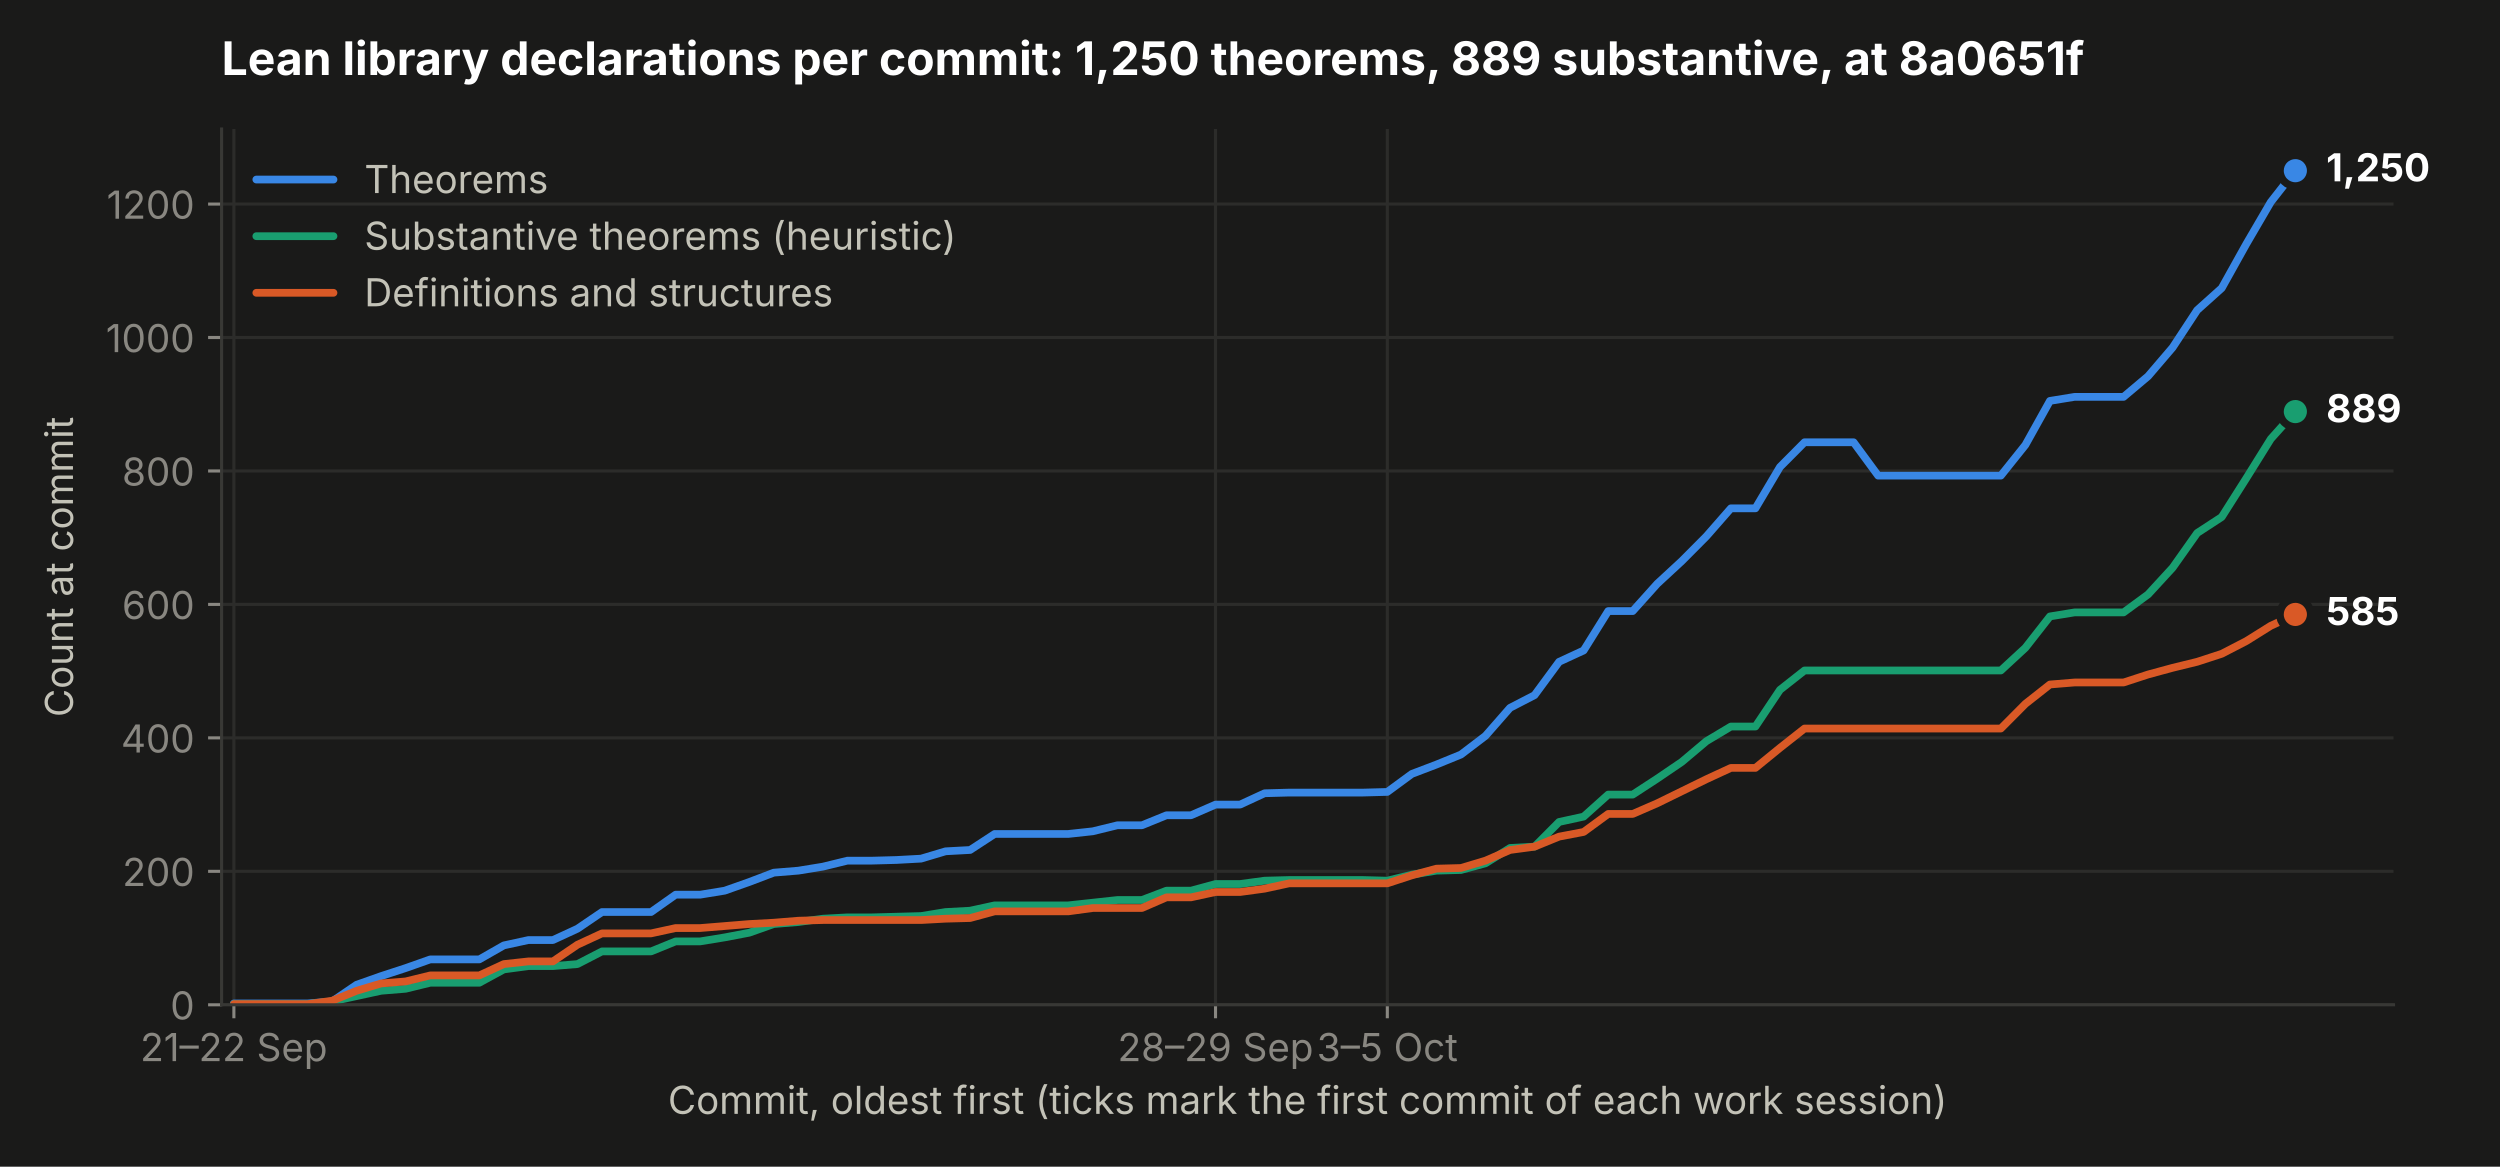
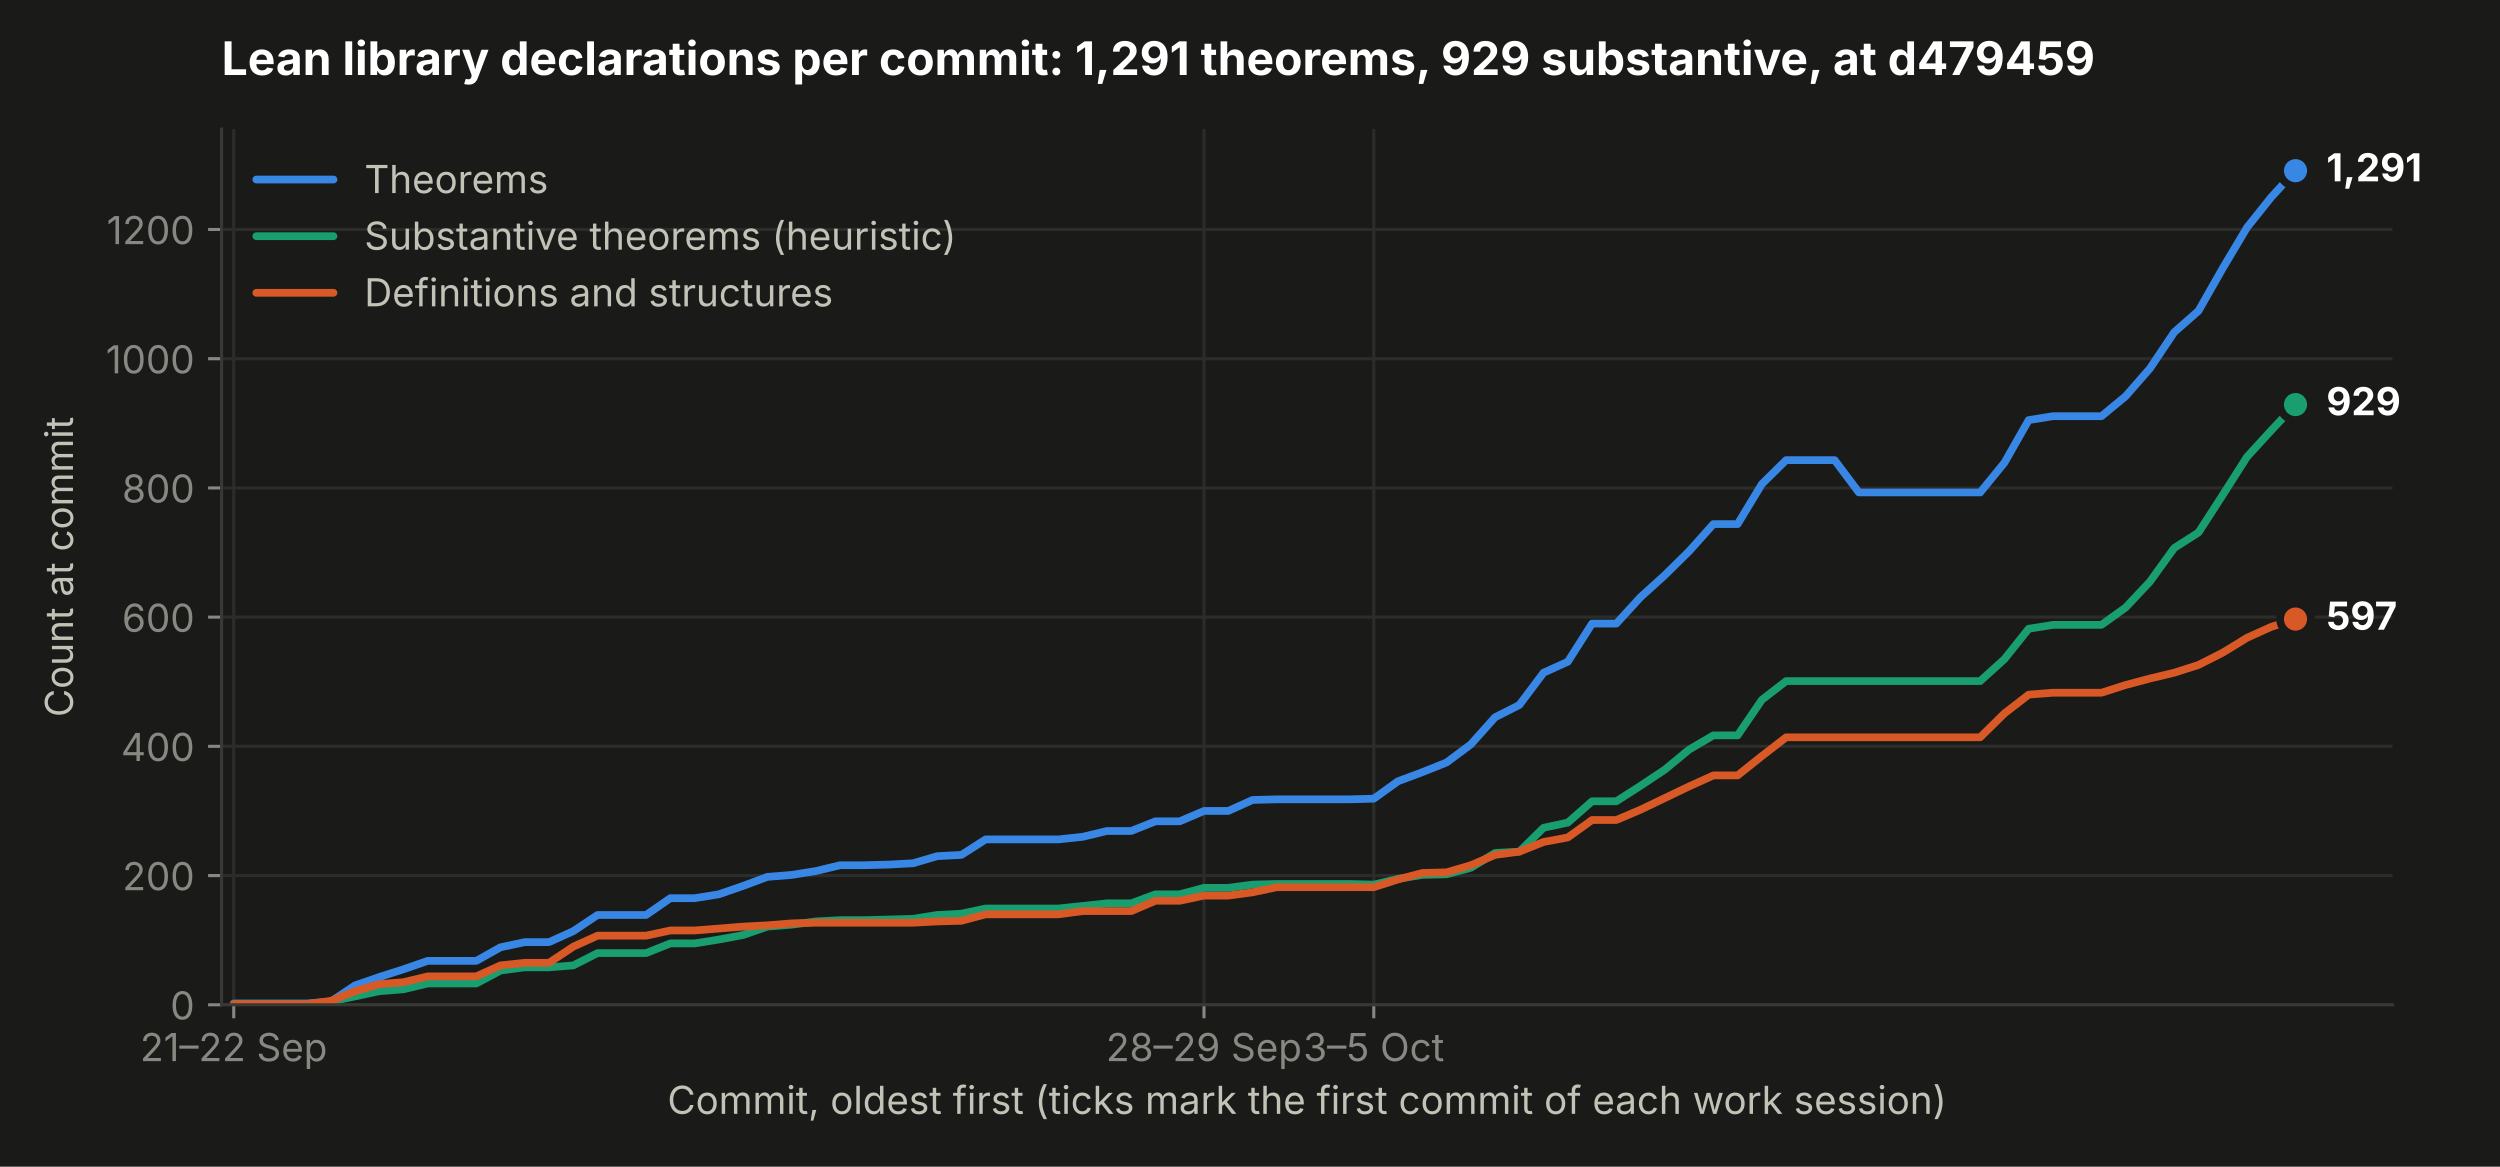
<svg xmlns="http://www.w3.org/2000/svg" xmlns:xlink="http://www.w3.org/1999/xlink" width="648pt" height="302.4pt" viewBox="0 0 648 302.4" version="1.1">
  <defs>
    <style type="text/css">*{stroke-linejoin: round; stroke-linecap: butt}</style>
  </defs>
  <g id="figure_1">
    <g id="patch_1">
      <path d="M 0 302.4 L 648 302.4 L 648 0 L 0 0 z " style="fill: #1a1a19" />
    </g>
    <g id="axes_1">
      <g id="patch_2">
-         <path d="M 57.44 260.44 L 620.398 260.44 L 620.398 33.44 L 57.44 33.44 z " style="fill: #1a1a19" />
+         <path d="M 57.44 260.44 L 620.145 260.44 L 620.145 33.44 L 57.44 33.44 z " style="fill: #1a1a19" />
      </g>
      <g id="matplotlib.axis_1">
        <g id="xtick_1">
          <g id="line2d_1">
-             <path d="M 60.621 260.44 L 60.621 33.44 " clip-path="url(#p4c5a0a3a74)" style="fill: none; stroke: #2c2c2a; stroke-width: 0.8; stroke-linecap: square" />
+             <path d="M 60.584 260.44 L 60.584 33.44 " clip-path="url(#pd9c392157a)" style="fill: none; stroke: #2c2c2a; stroke-width: 0.8; stroke-linecap: square" />
          </g>
          <g id="line2d_2">
            <defs>
              <path id="m02e6627c96" d="M 0 0 L 0 3.5 " style="stroke: #898781; stroke-width: 0.8" />
            </defs>
            <g>
-               <use xlink:href="#m02e6627c96" x="60.621" y="260.44" style="fill: #898781; stroke: #898781; stroke-width: 0.8" />
+               <use xlink:href="#m02e6627c96" x="60.584" y="260.44" style="fill: #898781; stroke: #898781; stroke-width: 0.8" />
            </g>
          </g>
          <g id="text_1">
-             <text style="font-size: 10px; font-family: 'Inter', 'Helvetica Neue', 'Arial', 'DejaVu Sans', sans-serif; text-anchor: middle; fill: #898781" x="60.621" y="275.038" transform="rotate(-0 60.62056 275.0384)">21–22 Sep</text>
+             <text style="font-size: 10px; font-family: 'Inter', 'Helvetica Neue', 'Arial', 'DejaVu Sans', sans-serif; text-anchor: middle; fill: #898781" x="60.584" y="275.038" transform="rotate(-0 60.5836 275.0384)">21–22 Sep</text>
          </g>
        </g>
        <g id="xtick_2">
          <g id="line2d_3">
-             <path d="M 315.065 260.44 L 315.065 33.44 " clip-path="url(#p4c5a0a3a74)" style="fill: none; stroke: #2c2c2a; stroke-width: 0.8; stroke-linecap: square" />
+             <path d="M 312.072 260.44 L 312.072 33.44 " clip-path="url(#pd9c392157a)" style="fill: none; stroke: #2c2c2a; stroke-width: 0.8; stroke-linecap: square" />
          </g>
          <g id="line2d_4">
            <g>
-               <use xlink:href="#m02e6627c96" x="315.065" y="260.44" style="fill: #898781; stroke: #898781; stroke-width: 0.8" />
+               <use xlink:href="#m02e6627c96" x="312.072" y="260.44" style="fill: #898781; stroke: #898781; stroke-width: 0.8" />
            </g>
          </g>
          <g id="text_2">
-             <text style="font-size: 10px; font-family: 'Inter', 'Helvetica Neue', 'Arial', 'DejaVu Sans', sans-serif; text-anchor: middle; fill: #898781" x="315.065" y="275.038" transform="rotate(-0 315.065 275.0384)">28–29 Sep</text>
+             <text style="font-size: 10px; font-family: 'Inter', 'Helvetica Neue', 'Arial', 'DejaVu Sans', sans-serif; text-anchor: middle; fill: #898781" x="312.072" y="275.038" transform="rotate(-0 312.0717 275.0384)">28–29 Sep</text>
          </g>
        </g>
        <g id="xtick_3">
          <g id="line2d_5">
-             <path d="M 359.593 260.44 L 359.593 33.44 " clip-path="url(#p4c5a0a3a74)" style="fill: none; stroke: #2c2c2a; stroke-width: 0.8; stroke-linecap: square" />
+             <path d="M 356.082 260.44 L 356.082 33.44 " clip-path="url(#pd9c392157a)" style="fill: none; stroke: #2c2c2a; stroke-width: 0.8; stroke-linecap: square" />
          </g>
          <g id="line2d_6">
            <g>
-               <use xlink:href="#m02e6627c96" x="359.593" y="260.44" style="fill: #898781; stroke: #898781; stroke-width: 0.8" />
+               <use xlink:href="#m02e6627c96" x="356.082" y="260.44" style="fill: #898781; stroke: #898781; stroke-width: 0.8" />
            </g>
          </g>
          <g id="text_3">
-             <text style="font-size: 10px; font-family: 'Inter', 'Helvetica Neue', 'Arial', 'DejaVu Sans', sans-serif; text-anchor: middle; fill: #898781" x="359.593" y="275.038" transform="rotate(-0 359.5928 275.0384)">3–5 Oct</text>
+             <text style="font-size: 10px; font-family: 'Inter', 'Helvetica Neue', 'Arial', 'DejaVu Sans', sans-serif; text-anchor: middle; fill: #898781" x="356.082" y="275.038" transform="rotate(-0 356.0822 275.0384)">3–5 Oct</text>
          </g>
        </g>
        <g id="text_4">
-           <text style="font-size: 10px; font-family: 'Inter', 'Helvetica Neue', 'Arial', 'DejaVu Sans', sans-serif; text-anchor: middle; fill: #c3c2b7" x="338.919" y="288.717" transform="rotate(-0 338.9192 288.7166)">Commit, oldest first (ticks mark the first commit of each work session)</text>
+           <text style="font-size: 10px; font-family: 'Inter', 'Helvetica Neue', 'Arial', 'DejaVu Sans', sans-serif; text-anchor: middle; fill: #c3c2b7" x="338.792" y="288.717" transform="rotate(-0 338.7923 288.7166)">Commit, oldest first (ticks mark the first commit of each work session)</text>
        </g>
      </g>
      <g id="matplotlib.axis_2">
        <g id="ytick_1">
          <g id="line2d_7">
-             <path d="M 57.44 260.44 L 620.398 260.44 " clip-path="url(#p4c5a0a3a74)" style="fill: none; stroke: #2c2c2a; stroke-width: 0.8; stroke-linecap: square" />
+             <path d="M 57.44 260.44 L 620.145 260.44 " clip-path="url(#pd9c392157a)" style="fill: none; stroke: #2c2c2a; stroke-width: 0.8; stroke-linecap: square" />
          </g>
          <g id="line2d_8">
            <defs>
              <path id="mba09e6026b" d="M 0 0 L -3.5 0 " style="stroke: #898781; stroke-width: 0.8" />
            </defs>
            <g>
              <use xlink:href="#mba09e6026b" x="57.44" y="260.44" style="fill: #898781; stroke: #898781; stroke-width: 0.8" />
            </g>
          </g>
          <g id="text_5">
            <text style="font-size: 10px; font-family: 'Inter', 'Helvetica Neue', 'Arial', 'DejaVu Sans', sans-serif; text-anchor: end; fill: #898781" x="50.44" y="264.239" transform="rotate(-0 50.44 264.2392)">0</text>
          </g>
        </g>
        <g id="ytick_2">
          <g id="line2d_9">
-             <path d="M 57.44 225.848 L 620.398 225.848 " clip-path="url(#p4c5a0a3a74)" style="fill: none; stroke: #2c2c2a; stroke-width: 0.8; stroke-linecap: square" />
+             <path d="M 57.44 226.947 L 620.145 226.947 " clip-path="url(#pd9c392157a)" style="fill: none; stroke: #2c2c2a; stroke-width: 0.8; stroke-linecap: square" />
          </g>
          <g id="line2d_10">
            <g>
-               <use xlink:href="#mba09e6026b" x="57.44" y="225.848" style="fill: #898781; stroke: #898781; stroke-width: 0.8" />
+               <use xlink:href="#mba09e6026b" x="57.44" y="226.947" style="fill: #898781; stroke: #898781; stroke-width: 0.8" />
            </g>
          </g>
          <g id="text_6">
-             <text style="font-size: 10px; font-family: 'Inter', 'Helvetica Neue', 'Arial', 'DejaVu Sans', sans-serif; text-anchor: end; fill: #898781" x="50.44" y="229.647" transform="rotate(-0 50.44 229.6474)">200</text>
+             <text style="font-size: 10px; font-family: 'Inter', 'Helvetica Neue', 'Arial', 'DejaVu Sans', sans-serif; text-anchor: end; fill: #898781" x="50.44" y="230.746" transform="rotate(-0 50.44 230.746)">200</text>
          </g>
        </g>
        <g id="ytick_3">
          <g id="line2d_11">
-             <path d="M 57.44 191.256 L 620.398 191.256 " clip-path="url(#p4c5a0a3a74)" style="fill: none; stroke: #2c2c2a; stroke-width: 0.8; stroke-linecap: square" />
+             <path d="M 57.44 193.454 L 620.145 193.454 " clip-path="url(#pd9c392157a)" style="fill: none; stroke: #2c2c2a; stroke-width: 0.8; stroke-linecap: square" />
          </g>
          <g id="line2d_12">
            <g>
-               <use xlink:href="#mba09e6026b" x="57.44" y="191.256" style="fill: #898781; stroke: #898781; stroke-width: 0.8" />
+               <use xlink:href="#mba09e6026b" x="57.44" y="193.454" style="fill: #898781; stroke: #898781; stroke-width: 0.8" />
            </g>
          </g>
          <g id="text_7">
-             <text style="font-size: 10px; font-family: 'Inter', 'Helvetica Neue', 'Arial', 'DejaVu Sans', sans-serif; text-anchor: end; fill: #898781" x="50.44" y="195.056" transform="rotate(-0 50.44 195.0556)">400</text>
+             <text style="font-size: 10px; font-family: 'Inter', 'Helvetica Neue', 'Arial', 'DejaVu Sans', sans-serif; text-anchor: end; fill: #898781" x="50.44" y="197.253" transform="rotate(-0 50.44 197.2529)">400</text>
          </g>
        </g>
        <g id="ytick_4">
          <g id="line2d_13">
-             <path d="M 57.44 156.665 L 620.398 156.665 " clip-path="url(#p4c5a0a3a74)" style="fill: none; stroke: #2c2c2a; stroke-width: 0.8; stroke-linecap: square" />
+             <path d="M 57.44 159.96 L 620.145 159.96 " clip-path="url(#pd9c392157a)" style="fill: none; stroke: #2c2c2a; stroke-width: 0.8; stroke-linecap: square" />
          </g>
          <g id="line2d_14">
            <g>
-               <use xlink:href="#mba09e6026b" x="57.44" y="156.665" style="fill: #898781; stroke: #898781; stroke-width: 0.8" />
+               <use xlink:href="#mba09e6026b" x="57.44" y="159.96" style="fill: #898781; stroke: #898781; stroke-width: 0.8" />
            </g>
          </g>
          <g id="text_8">
-             <text style="font-size: 10px; font-family: 'Inter', 'Helvetica Neue', 'Arial', 'DejaVu Sans', sans-serif; text-anchor: end; fill: #898781" x="50.44" y="160.464" transform="rotate(-0 50.44 160.4638)">600</text>
+             <text style="font-size: 10px; font-family: 'Inter', 'Helvetica Neue', 'Arial', 'DejaVu Sans', sans-serif; text-anchor: end; fill: #898781" x="50.44" y="163.76" transform="rotate(-0 50.44 163.7597)">600</text>
          </g>
        </g>
        <g id="ytick_5">
          <g id="line2d_15">
-             <path d="M 57.44 122.073 L 620.398 122.073 " clip-path="url(#p4c5a0a3a74)" style="fill: none; stroke: #2c2c2a; stroke-width: 0.8; stroke-linecap: square" />
+             <path d="M 57.44 126.467 L 620.145 126.467 " clip-path="url(#pd9c392157a)" style="fill: none; stroke: #2c2c2a; stroke-width: 0.8; stroke-linecap: square" />
          </g>
          <g id="line2d_16">
            <g>
-               <use xlink:href="#mba09e6026b" x="57.44" y="122.073" style="fill: #898781; stroke: #898781; stroke-width: 0.8" />
+               <use xlink:href="#mba09e6026b" x="57.44" y="126.467" style="fill: #898781; stroke: #898781; stroke-width: 0.8" />
            </g>
          </g>
          <g id="text_9">
-             <text style="font-size: 10px; font-family: 'Inter', 'Helvetica Neue', 'Arial', 'DejaVu Sans', sans-serif; text-anchor: end; fill: #898781" x="50.44" y="125.872" transform="rotate(-0 50.44 125.872)">800</text>
+             <text style="font-size: 10px; font-family: 'Inter', 'Helvetica Neue', 'Arial', 'DejaVu Sans', sans-serif; text-anchor: end; fill: #898781" x="50.44" y="130.267" transform="rotate(-0 50.44 130.2665)">800</text>
          </g>
        </g>
        <g id="ytick_6">
          <g id="line2d_17">
-             <path d="M 57.44 87.481 L 620.398 87.481 " clip-path="url(#p4c5a0a3a74)" style="fill: none; stroke: #2c2c2a; stroke-width: 0.8; stroke-linecap: square" />
+             <path d="M 57.44 92.974 L 620.145 92.974 " clip-path="url(#pd9c392157a)" style="fill: none; stroke: #2c2c2a; stroke-width: 0.8; stroke-linecap: square" />
          </g>
          <g id="line2d_18">
            <g>
-               <use xlink:href="#mba09e6026b" x="57.44" y="87.481" style="fill: #898781; stroke: #898781; stroke-width: 0.8" />
+               <use xlink:href="#mba09e6026b" x="57.44" y="92.974" style="fill: #898781; stroke: #898781; stroke-width: 0.8" />
            </g>
          </g>
          <g id="text_10">
-             <text style="font-size: 10px; font-family: 'Inter', 'Helvetica Neue', 'Arial', 'DejaVu Sans', sans-serif; text-anchor: end; fill: #898781" x="50.44" y="91.28" transform="rotate(-0 50.44 91.28025)">1000</text>
+             <text style="font-size: 10px; font-family: 'Inter', 'Helvetica Neue', 'Arial', 'DejaVu Sans', sans-serif; text-anchor: end; fill: #898781" x="50.44" y="96.773" transform="rotate(-0 50.44 96.77334)">1000</text>
          </g>
        </g>
        <g id="ytick_7">
          <g id="line2d_19">
-             <path d="M 57.44 52.889 L 620.398 52.889 " clip-path="url(#p4c5a0a3a74)" style="fill: none; stroke: #2c2c2a; stroke-width: 0.8; stroke-linecap: square" />
+             <path d="M 57.44 59.481 L 620.145 59.481 " clip-path="url(#pd9c392157a)" style="fill: none; stroke: #2c2c2a; stroke-width: 0.8; stroke-linecap: square" />
          </g>
          <g id="line2d_20">
            <g>
-               <use xlink:href="#mba09e6026b" x="57.44" y="52.889" style="fill: #898781; stroke: #898781; stroke-width: 0.8" />
+               <use xlink:href="#mba09e6026b" x="57.44" y="59.481" style="fill: #898781; stroke: #898781; stroke-width: 0.8" />
            </g>
          </g>
          <g id="text_11">
-             <text style="font-size: 10px; font-family: 'Inter', 'Helvetica Neue', 'Arial', 'DejaVu Sans', sans-serif; text-anchor: end; fill: #898781" x="50.44" y="56.688" transform="rotate(-0 50.44 56.68845)">1200</text>
+             <text style="font-size: 10px; font-family: 'Inter', 'Helvetica Neue', 'Arial', 'DejaVu Sans', sans-serif; text-anchor: end; fill: #898781" x="50.44" y="63.28" transform="rotate(-0 50.44 63.28016)">1200</text>
          </g>
        </g>
        <g id="text_12">
          <text style="font-size: 10px; font-family: 'Inter', 'Helvetica Neue', 'Arial', 'DejaVu Sans', sans-serif; text-anchor: middle; fill: #c3c2b7" x="18.91" y="146.94" transform="rotate(-90 18.91031 146.94)">Count at commit</text>
        </g>
      </g>
      <g id="line2d_21">
-         <path d="M 60.621 260.094 L 66.982 260.094 L 73.343 260.094 L 79.704 260.094 L 86.065 259.575 L 92.426 255.251 L 98.787 253.003 L 105.148 250.927 L 111.509 248.679 L 117.871 248.679 L 124.232 248.679 L 130.593 245.047 L 136.954 243.663 L 143.315 243.663 L 149.676 240.723 L 156.037 236.399 L 162.398 236.399 L 168.759 236.399 L 175.121 231.902 L 181.482 231.902 L 187.843 230.864 L 194.204 228.616 L 200.565 226.194 L 206.926 225.675 L 213.287 224.637 L 219.648 223.081 L 226.009 223.081 L 232.371 222.908 L 238.732 222.562 L 245.093 220.659 L 251.454 220.314 L 257.815 216.163 L 264.176 216.163 L 270.537 216.163 L 276.898 216.163 L 283.259 215.471 L 289.621 213.914 L 295.982 213.914 L 302.343 211.32 L 308.704 211.32 L 315.065 208.552 L 321.426 208.552 L 327.787 205.612 L 334.148 205.439 L 340.509 205.439 L 346.871 205.439 L 353.232 205.439 L 359.593 205.266 L 365.954 200.596 L 372.315 198.175 L 378.676 195.58 L 385.037 190.738 L 391.398 183.473 L 397.759 180.187 L 404.121 171.539 L 410.482 168.599 L 416.843 158.394 L 423.204 158.394 L 429.565 151.303 L 435.926 145.422 L 442.287 139.023 L 448.648 131.759 L 455.009 131.759 L 461.371 121.035 L 467.732 114.636 L 474.093 114.636 L 480.454 114.636 L 486.815 123.284 L 493.176 123.284 L 499.537 123.284 L 505.898 123.284 L 512.259 123.284 L 518.621 123.284 L 524.982 115.327 L 531.343 103.912 L 537.704 102.874 L 544.065 102.874 L 550.426 102.874 L 556.787 97.513 L 563.148 90.075 L 569.509 80.39 L 575.871 74.682 L 582.232 63.267 L 588.593 52.37 L 594.954 44.241 " clip-path="url(#p4c5a0a3a74)" style="fill: none; stroke: #3987e5; stroke-width: 2; stroke-linecap: round" />
+         <path d="M 60.584 260.105 L 66.871 260.105 L 73.158 260.105 L 79.445 260.105 L 85.732 259.603 L 92.02 255.416 L 98.307 253.239 L 104.594 251.229 L 110.881 249.052 L 117.168 249.052 L 123.456 249.052 L 129.743 245.536 L 136.03 244.196 L 142.317 244.196 L 148.604 241.349 L 154.892 237.162 L 161.179 237.162 L 167.466 237.162 L 173.753 232.808 L 180.04 232.808 L 186.328 231.803 L 192.615 229.626 L 198.902 227.282 L 205.189 226.779 L 211.476 225.775 L 217.764 224.267 L 224.051 224.267 L 230.338 224.1 L 236.625 223.765 L 242.912 221.923 L 249.2 221.588 L 255.487 217.569 L 261.774 217.569 L 268.061 217.569 L 274.349 217.569 L 280.636 216.899 L 286.923 215.392 L 293.21 215.392 L 299.497 212.88 L 305.785 212.88 L 312.072 210.2 L 318.359 210.2 L 324.646 207.353 L 330.933 207.186 L 337.221 207.186 L 343.508 207.186 L 349.795 207.186 L 356.082 207.018 L 362.369 202.497 L 368.657 200.152 L 374.944 197.64 L 381.231 192.951 L 387.518 185.918 L 393.805 182.736 L 400.093 174.363 L 406.38 171.516 L 412.667 161.635 L 418.954 161.635 L 425.241 154.769 L 431.529 149.075 L 437.816 142.879 L 444.103 135.845 L 450.39 135.845 L 456.677 125.463 L 462.965 119.266 L 469.252 119.266 L 475.539 119.266 L 481.826 127.64 L 488.113 127.64 L 494.401 127.64 L 500.688 127.64 L 506.975 127.64 L 513.262 127.64 L 519.549 119.936 L 525.837 108.883 L 532.124 107.879 L 538.411 107.879 L 544.698 107.879 L 550.985 102.687 L 557.273 95.486 L 563.56 86.108 L 569.847 80.582 L 576.134 69.529 L 582.421 58.979 L 588.709 51.108 L 594.996 44.242 " clip-path="url(#pd9c392157a)" style="fill: none; stroke: #3987e5; stroke-width: 2; stroke-linecap: round" />
      </g>
      <g id="line2d_22">
        <defs>
          <path id="mac1dc9c99d" d="M 0 4 C 1.061 4 2.078 3.579 2.828 2.828 C 3.579 2.078 4 1.061 4 0 C 4 -1.061 3.579 -2.078 2.828 -2.828 C 2.078 -3.579 1.061 -4 0 -4 C -1.061 -4 -2.078 -3.579 -2.828 -2.828 C -3.579 -2.078 -4 -1.061 -4 0 C -4 1.061 -3.579 2.078 -2.828 2.828 C -2.078 3.579 -1.061 4 0 4 z " style="stroke: #1a1a19; stroke-width: 2" />
        </defs>
-         <g clip-path="url(#p4c5a0a3a74)">
-           <use xlink:href="#mac1dc9c99d" x="594.954" y="44.241" style="fill: #3987e5; stroke: #1a1a19; stroke-width: 2" />
+         <g clip-path="url(#pd9c392157a)">
+           <use xlink:href="#mac1dc9c99d" x="594.996" y="44.242" style="fill: #3987e5; stroke: #1a1a19; stroke-width: 2" />
        </g>
      </g>
      <g id="line2d_23">
-         <path d="M 60.621 260.267 L 66.982 260.267 L 73.343 260.267 L 79.704 260.267 L 86.065 259.575 L 92.426 258.192 L 98.787 256.808 L 105.148 256.289 L 111.509 254.732 L 117.871 254.732 L 124.232 254.732 L 130.593 251.273 L 136.954 250.408 L 143.315 250.408 L 149.676 249.89 L 156.037 246.603 L 162.398 246.603 L 168.759 246.603 L 175.121 244.009 L 181.482 244.009 L 187.843 242.971 L 194.204 241.76 L 200.565 239.512 L 206.926 238.993 L 213.287 238.128 L 219.648 237.782 L 226.009 237.782 L 232.371 237.609 L 238.732 237.436 L 245.093 236.399 L 251.454 236.053 L 257.815 234.669 L 264.176 234.669 L 270.537 234.669 L 276.898 234.669 L 283.259 233.977 L 289.621 233.285 L 295.982 233.285 L 302.343 230.864 L 308.704 230.864 L 315.065 229.134 L 321.426 229.134 L 327.787 228.27 L 334.148 228.097 L 340.509 228.097 L 346.871 228.097 L 353.232 228.097 L 359.593 228.27 L 365.954 226.713 L 372.315 225.675 L 378.676 225.502 L 385.037 223.773 L 391.398 219.795 L 397.759 219.449 L 404.121 213.049 L 410.482 211.666 L 416.843 205.958 L 423.204 205.958 L 429.565 201.807 L 435.926 197.483 L 442.287 192.121 L 448.648 188.316 L 455.009 188.316 L 461.371 178.803 L 467.732 173.788 L 474.093 173.788 L 480.454 173.788 L 486.815 173.788 L 493.176 173.788 L 499.537 173.788 L 505.898 173.788 L 512.259 173.788 L 518.621 173.788 L 524.982 167.907 L 531.343 159.778 L 537.704 158.74 L 544.065 158.74 L 550.426 158.74 L 556.787 154.07 L 563.148 147.152 L 569.509 138.158 L 575.871 134.007 L 582.232 123.975 L 588.593 113.771 L 594.954 106.679 " clip-path="url(#p4c5a0a3a74)" style="fill: none; stroke: #199e70; stroke-width: 2; stroke-linecap: round" />
+         <path d="M 60.584 260.273 L 66.871 260.273 L 73.158 260.273 L 79.445 260.273 L 85.732 259.603 L 92.02 258.263 L 98.307 256.923 L 104.594 256.421 L 110.881 254.914 L 117.168 254.914 L 123.456 254.914 L 129.743 251.564 L 136.03 250.727 L 142.317 250.727 L 148.604 250.225 L 154.892 247.043 L 161.179 247.043 L 167.466 247.043 L 173.753 244.531 L 180.04 244.531 L 186.328 243.526 L 192.615 242.354 L 198.902 240.177 L 205.189 239.674 L 211.476 238.837 L 217.764 238.502 L 224.051 238.502 L 230.338 238.335 L 236.625 238.167 L 242.912 237.162 L 249.2 236.827 L 255.487 235.488 L 261.774 235.488 L 268.061 235.488 L 274.349 235.488 L 280.636 234.818 L 286.923 234.148 L 293.21 234.148 L 299.497 231.803 L 305.785 231.803 L 312.072 230.129 L 318.359 230.129 L 324.646 229.291 L 330.933 229.124 L 337.221 229.124 L 343.508 229.124 L 349.795 229.124 L 356.082 229.291 L 362.369 227.784 L 368.657 226.779 L 374.944 226.612 L 381.231 224.937 L 387.518 221.086 L 393.805 220.751 L 400.093 214.554 L 406.38 213.215 L 412.667 207.688 L 418.954 207.688 L 425.241 203.669 L 431.529 199.482 L 437.816 194.291 L 444.103 190.607 L 450.39 190.607 L 456.677 181.396 L 462.965 176.54 L 469.252 176.54 L 475.539 176.54 L 481.826 176.54 L 488.113 176.54 L 494.401 176.54 L 500.688 176.54 L 506.975 176.54 L 513.262 176.54 L 519.549 170.846 L 525.837 162.975 L 532.124 161.97 L 538.411 161.97 L 544.698 161.97 L 550.985 157.448 L 557.273 150.75 L 563.56 142.042 L 569.847 138.022 L 576.134 128.309 L 582.421 118.429 L 588.709 111.563 L 594.996 104.864 " clip-path="url(#pd9c392157a)" style="fill: none; stroke: #199e70; stroke-width: 2; stroke-linecap: round" />
      </g>
      <g id="line2d_24">
        <defs>
          <path id="m722327b75b" d="M 0 4 C 1.061 4 2.078 3.579 2.828 2.828 C 3.579 2.078 4 1.061 4 0 C 4 -1.061 3.579 -2.078 2.828 -2.828 C 2.078 -3.579 1.061 -4 0 -4 C -1.061 -4 -2.078 -3.579 -2.828 -2.828 C -3.579 -2.078 -4 -1.061 -4 0 C -4 1.061 -3.579 2.078 -2.828 2.828 C -2.078 3.579 -1.061 4 0 4 z " style="stroke: #1a1a19; stroke-width: 2" />
        </defs>
-         <g clip-path="url(#p4c5a0a3a74)">
-           <use xlink:href="#m722327b75b" x="594.954" y="106.679" style="fill: #199e70; stroke: #1a1a19; stroke-width: 2" />
+         <g clip-path="url(#pd9c392157a)">
+           <use xlink:href="#m722327b75b" x="594.996" y="104.864" style="fill: #199e70; stroke: #1a1a19; stroke-width: 2" />
        </g>
      </g>
      <g id="line2d_25">
-         <path d="M 60.621 260.267 L 66.982 260.267 L 73.343 260.267 L 79.704 260.267 L 86.065 259.402 L 92.426 256.808 L 98.787 254.905 L 105.148 254.386 L 111.509 252.83 L 117.871 252.83 L 124.232 252.83 L 130.593 249.89 L 136.954 249.198 L 143.315 249.198 L 149.676 244.874 L 156.037 241.933 L 162.398 241.933 L 168.759 241.933 L 175.121 240.55 L 181.482 240.55 L 187.843 240.031 L 194.204 239.512 L 200.565 239.166 L 206.926 238.647 L 213.287 238.474 L 219.648 238.474 L 226.009 238.474 L 232.371 238.474 L 238.732 238.474 L 245.093 238.128 L 251.454 237.955 L 257.815 236.226 L 264.176 236.226 L 270.537 236.226 L 276.898 236.226 L 283.259 235.361 L 289.621 235.361 L 295.982 235.361 L 302.343 232.594 L 308.704 232.594 L 315.065 231.21 L 321.426 231.21 L 327.787 230.345 L 334.148 228.961 L 340.509 228.961 L 346.871 228.961 L 353.232 228.961 L 359.593 228.961 L 365.954 226.886 L 372.315 225.156 L 378.676 224.983 L 385.037 223.081 L 391.398 220.314 L 397.759 219.449 L 404.121 216.854 L 410.482 215.644 L 416.843 210.974 L 423.204 210.974 L 429.565 208.206 L 435.926 205.093 L 442.287 201.98 L 448.648 199.04 L 455.009 199.04 L 461.371 193.851 L 467.732 188.835 L 474.093 188.835 L 480.454 188.835 L 486.815 188.835 L 493.176 188.835 L 499.537 188.835 L 505.898 188.835 L 512.259 188.835 L 518.621 188.835 L 524.982 182.436 L 531.343 177.42 L 537.704 176.901 L 544.065 176.901 L 550.426 176.901 L 556.787 174.825 L 563.148 173.096 L 569.509 171.539 L 575.871 169.464 L 582.232 166.177 L 588.593 162.199 L 594.954 159.259 " clip-path="url(#p4c5a0a3a74)" style="fill: none; stroke: #d95926; stroke-width: 2; stroke-linecap: round" />
+         <path d="M 60.584 260.273 L 66.871 260.273 L 73.158 260.273 L 79.445 260.273 L 85.732 259.435 L 92.02 256.923 L 98.307 255.081 L 104.594 254.579 L 110.881 253.072 L 117.168 253.072 L 123.456 253.072 L 129.743 250.225 L 136.03 249.555 L 142.317 249.555 L 148.604 245.368 L 154.892 242.521 L 161.179 242.521 L 167.466 242.521 L 173.753 241.181 L 180.04 241.181 L 186.328 240.679 L 192.615 240.177 L 198.902 239.842 L 205.189 239.339 L 211.476 239.172 L 217.764 239.172 L 224.051 239.172 L 230.338 239.172 L 236.625 239.172 L 242.912 238.837 L 249.2 238.669 L 255.487 236.995 L 261.774 236.995 L 268.061 236.995 L 274.349 236.995 L 280.636 236.157 L 286.923 236.157 L 293.21 236.157 L 299.497 233.478 L 305.785 233.478 L 312.072 232.138 L 318.359 232.138 L 324.646 231.301 L 330.933 229.961 L 337.221 229.961 L 343.508 229.961 L 349.795 229.961 L 356.082 229.961 L 362.369 227.952 L 368.657 226.277 L 374.944 226.109 L 381.231 224.267 L 387.518 221.588 L 393.805 220.751 L 400.093 218.239 L 406.38 217.066 L 412.667 212.545 L 418.954 212.545 L 425.241 209.865 L 431.529 206.851 L 437.816 203.837 L 444.103 200.99 L 450.39 200.99 L 456.677 195.966 L 462.965 191.109 L 469.252 191.109 L 475.539 191.109 L 481.826 191.109 L 488.113 191.109 L 494.401 191.109 L 500.688 191.109 L 506.975 191.109 L 513.262 191.109 L 519.549 184.913 L 525.837 180.056 L 532.124 179.554 L 538.411 179.554 L 544.698 179.554 L 550.985 177.544 L 557.273 175.87 L 563.56 174.363 L 569.847 172.353 L 576.134 169.171 L 582.421 165.319 L 588.709 162.472 L 594.996 160.463 " clip-path="url(#pd9c392157a)" style="fill: none; stroke: #d95926; stroke-width: 2; stroke-linecap: round" />
      </g>
      <g id="line2d_26">
        <defs>
          <path id="mbab71778b5" d="M 0 4 C 1.061 4 2.078 3.579 2.828 2.828 C 3.579 2.078 4 1.061 4 0 C 4 -1.061 3.579 -2.078 2.828 -2.828 C 2.078 -3.579 1.061 -4 0 -4 C -1.061 -4 -2.078 -3.579 -2.828 -2.828 C -3.579 -2.078 -4 -1.061 -4 0 C -4 1.061 -3.579 2.078 -2.828 2.828 C -2.078 3.579 -1.061 4 0 4 z " style="stroke: #1a1a19; stroke-width: 2" />
        </defs>
-         <g clip-path="url(#p4c5a0a3a74)">
-           <use xlink:href="#mbab71778b5" x="594.954" y="159.259" style="fill: #d95926; stroke: #1a1a19; stroke-width: 2" />
+         <g clip-path="url(#pd9c392157a)">
+           <use xlink:href="#mbab71778b5" x="594.996" y="160.463" style="fill: #d95926; stroke: #1a1a19; stroke-width: 2" />
        </g>
      </g>
      <g id="patch_3">
        <path d="M 57.44 260.44 L 57.44 33.44 " style="fill: none; stroke: #383835; stroke-width: 0.8; stroke-linejoin: miter; stroke-linecap: square" />
      </g>
      <g id="patch_4">
-         <path d="M 57.44 260.44 L 620.398 260.44 " style="fill: none; stroke: #383835; stroke-width: 0.8; stroke-linejoin: miter; stroke-linecap: square" />
+         <path d="M 57.44 260.44 L 620.145 260.44 " style="fill: none; stroke: #383835; stroke-width: 0.8; stroke-linejoin: miter; stroke-linecap: square" />
      </g>
      <g id="text_13">
-         <text style="font-weight: 700; font-size: 10px; font-family: 'Inter', 'Helvetica Neue', 'Arial', 'DejaVu Sans', sans-serif; text-anchor: start; fill: #ffffff" x="602.954" y="47.001" transform="rotate(-0 602.9539 47.00066)">1,250</text>
+         <text style="font-weight: 700; font-size: 10px; font-family: 'Inter', 'Helvetica Neue', 'Arial', 'DejaVu Sans', sans-serif; text-anchor: start; fill: #ffffff" x="602.996" y="47.001" transform="rotate(-0 602.9959 47.00092)">1,291</text>
      </g>
      <g id="text_14">
-         <text style="font-weight: 700; font-size: 10px; font-family: 'Inter', 'Helvetica Neue', 'Arial', 'DejaVu Sans', sans-serif; text-anchor: start; fill: #ffffff" x="602.954" y="109.439" transform="rotate(-0 602.9539 109.4389)">889</text>
+         <text style="font-weight: 700; font-size: 10px; font-family: 'Inter', 'Helvetica Neue', 'Arial', 'DejaVu Sans', sans-serif; text-anchor: start; fill: #ffffff" x="602.996" y="107.624" transform="rotate(-0 602.9959 107.6236)">929</text>
      </g>
      <g id="text_15">
-         <text style="font-weight: 700; font-size: 10px; font-family: 'Inter', 'Helvetica Neue', 'Arial', 'DejaVu Sans', sans-serif; text-anchor: start; fill: #ffffff" x="602.954" y="162.018" transform="rotate(-0 602.9539 162.0184)">585</text>
+         <text style="font-weight: 700; font-size: 10px; font-family: 'Inter', 'Helvetica Neue', 'Arial', 'DejaVu Sans', sans-serif; text-anchor: start; fill: #ffffff" x="602.996" y="163.222" transform="rotate(-0 602.9959 163.2222)">597</text>
      </g>
      <g id="text_16">
-         <text style="font-weight: 700; font-size: 12px; font-family: 'Inter', 'Helvetica Neue', 'Arial', 'DejaVu Sans', sans-serif; text-anchor: start; fill: #ffffff" x="57.44" y="19.44" transform="rotate(-0 57.44 19.44)">Lean library declarations per commit: 1,250 theorems, 889 substantive, at 8a0651f</text>
+         <text style="font-weight: 700; font-size: 12px; font-family: 'Inter', 'Helvetica Neue', 'Arial', 'DejaVu Sans', sans-serif; text-anchor: start; fill: #ffffff" x="57.44" y="19.44" transform="rotate(-0 57.44 19.44)">Lean library declarations per commit: 1,291 theorems, 929 substantive, at d479459</text>
      </g>
      <g id="legend_1">
        <g id="line2d_27">
          <path d="M 66.44 46.538 L 76.44 46.538 L 86.44 46.538 " style="fill: none; stroke: #3987e5; stroke-width: 2; stroke-linecap: round" />
        </g>
        <g id="text_17">
          <text style="font-size: 10px; font-family: 'Inter', 'Helvetica Neue', 'Arial', 'DejaVu Sans', sans-serif; text-anchor: start; fill: #c3c2b7" x="94.44" y="50.038" transform="rotate(-0 94.44 50.03844)">Theorems</text>
        </g>
        <g id="line2d_28">
          <path d="M 66.44 61.217 L 76.44 61.217 L 86.44 61.217 " style="fill: none; stroke: #199e70; stroke-width: 2; stroke-linecap: round" />
        </g>
        <g id="text_18">
          <text style="font-size: 10px; font-family: 'Inter', 'Helvetica Neue', 'Arial', 'DejaVu Sans', sans-serif; text-anchor: start; fill: #c3c2b7" x="94.44" y="64.717" transform="rotate(-0 94.44 64.71656)">Substantive theorems (heuristic)</text>
        </g>
        <g id="line2d_29">
          <path d="M 66.44 75.895 L 76.44 75.895 L 86.44 75.895 " style="fill: none; stroke: #d95926; stroke-width: 2; stroke-linecap: round" />
        </g>
        <g id="text_19">
          <text style="font-size: 10px; font-family: 'Inter', 'Helvetica Neue', 'Arial', 'DejaVu Sans', sans-serif; text-anchor: start; fill: #c3c2b7" x="94.44" y="79.395" transform="rotate(-0 94.44 79.39469)">Definitions and structures</text>
        </g>
      </g>
    </g>
  </g>
  <defs>
-     <clipPath id="p4c5a0a3a74">
-       <rect x="57.44" y="33.44" width="562.958" height="227" />
+     <clipPath id="pd9c392157a">
+       <rect x="57.44" y="33.44" width="562.705" height="227" />
    </clipPath>
  </defs>
</svg>
